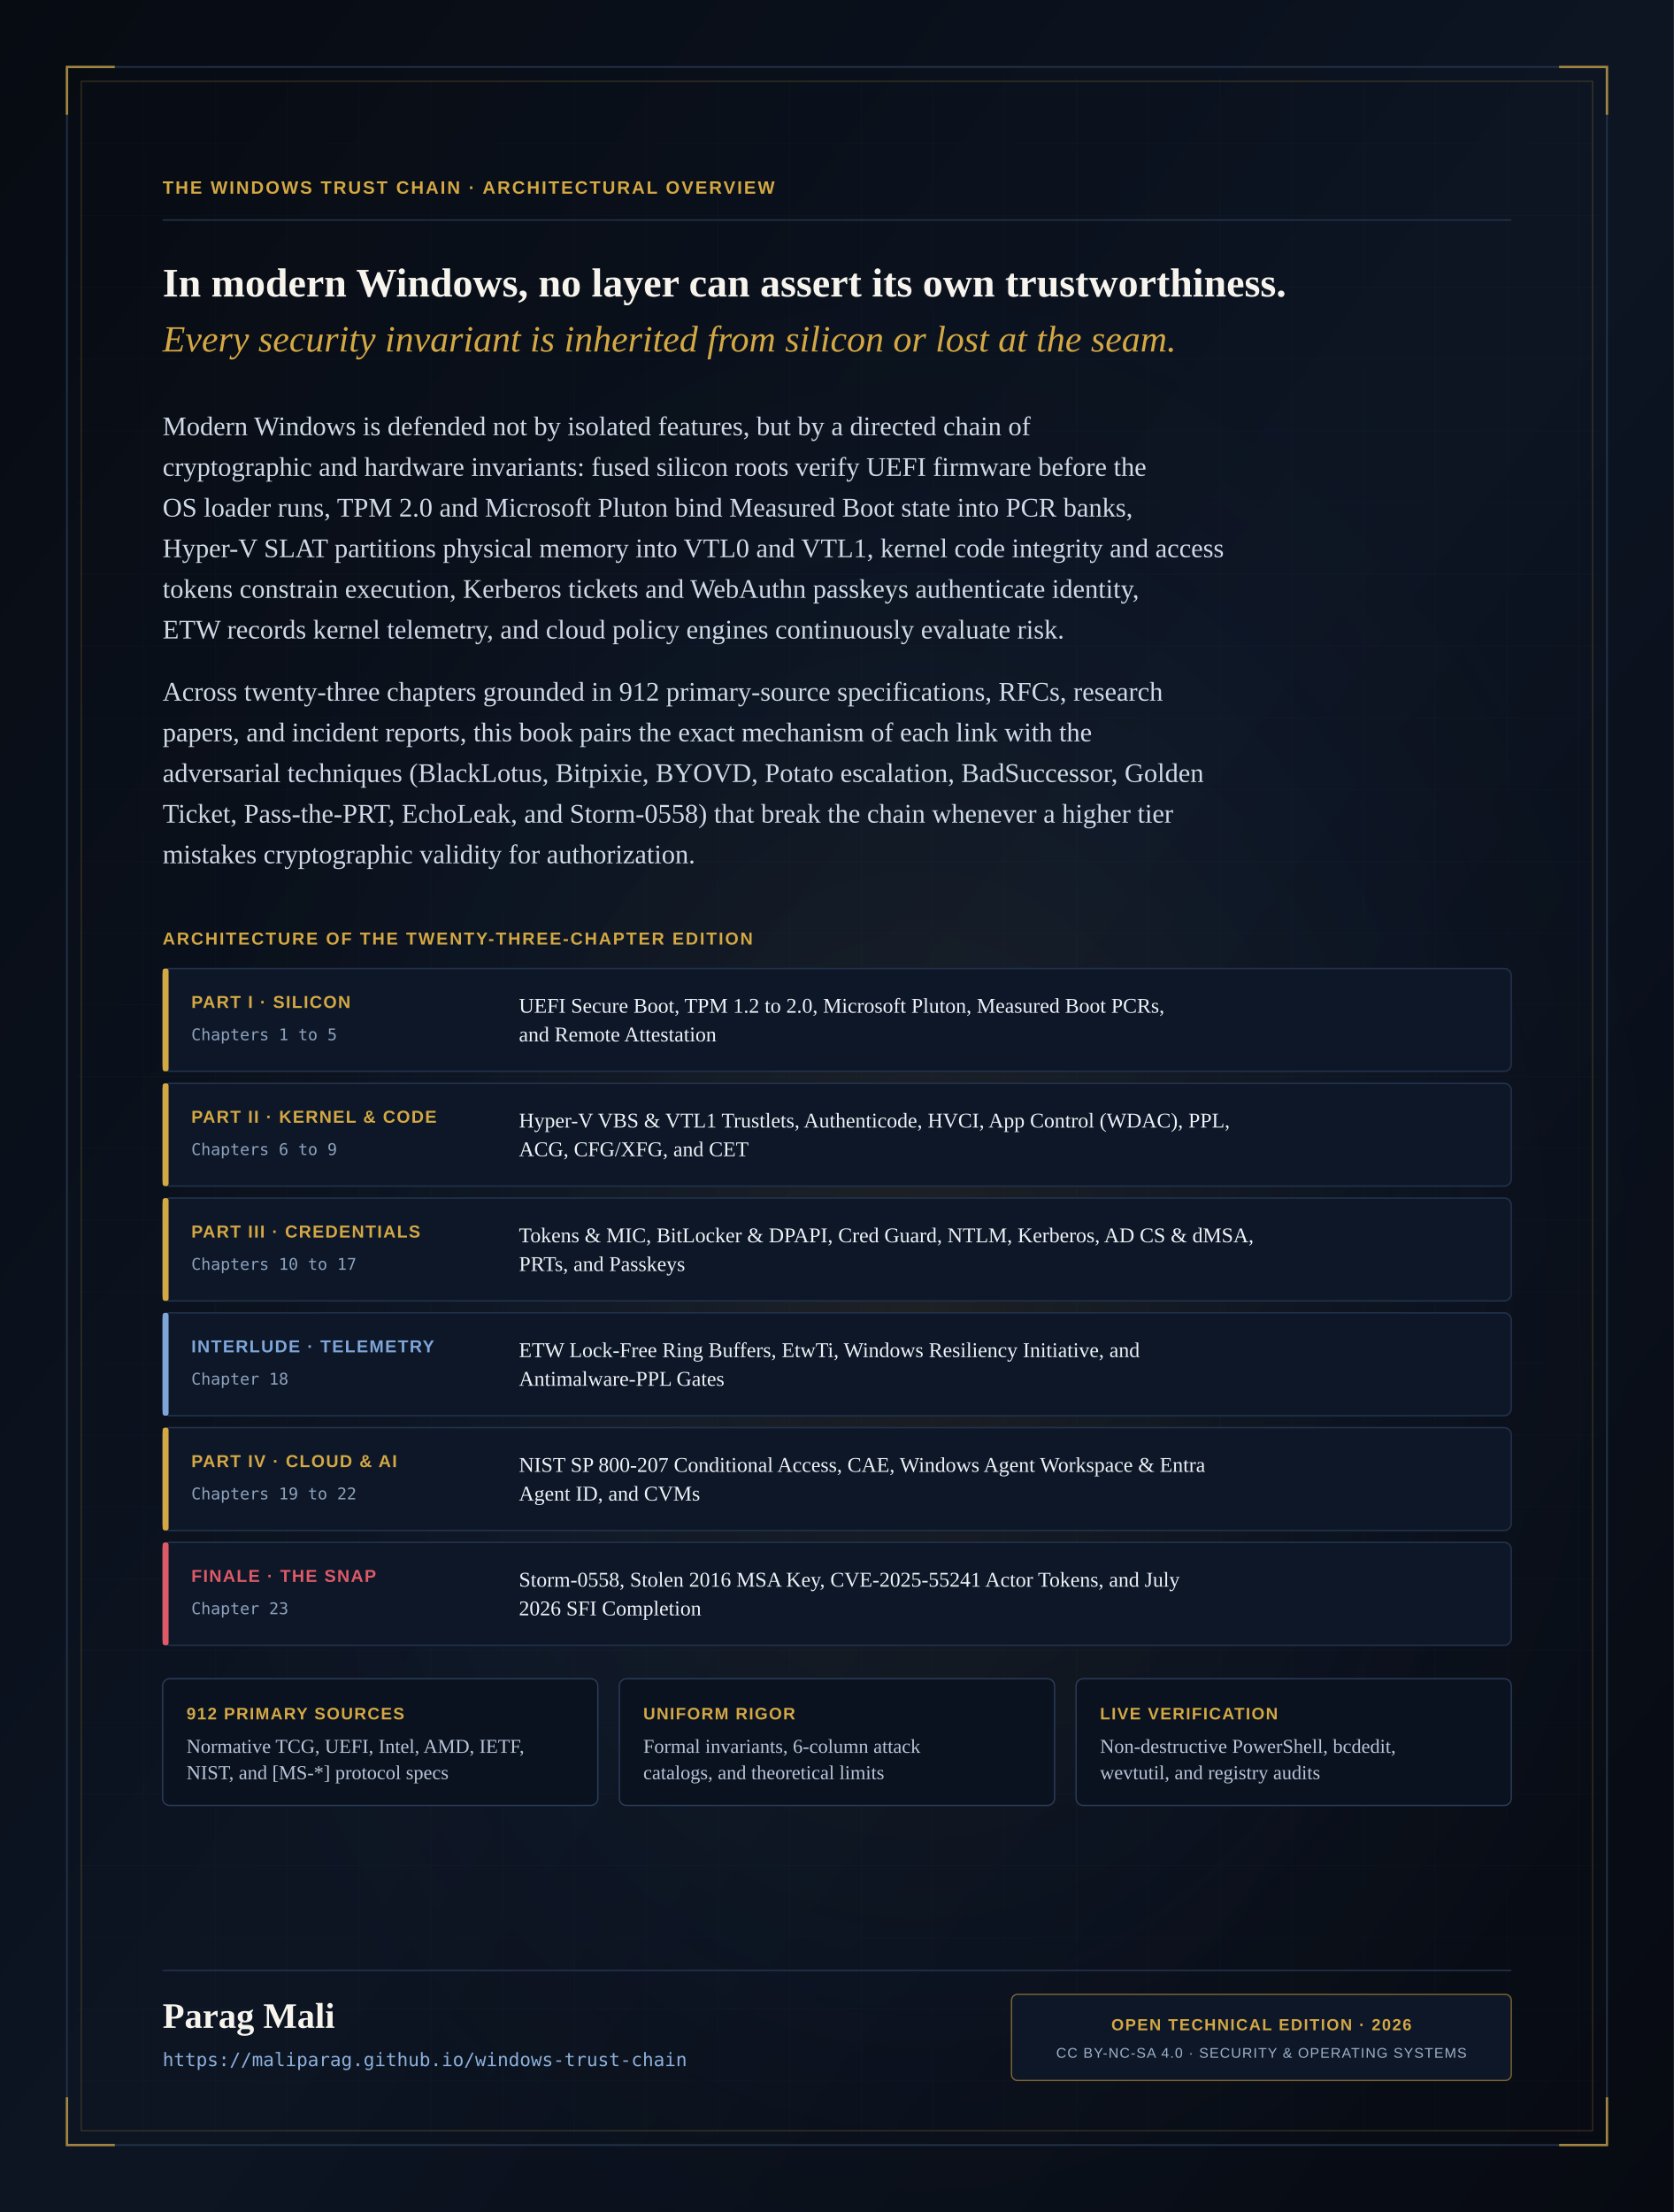
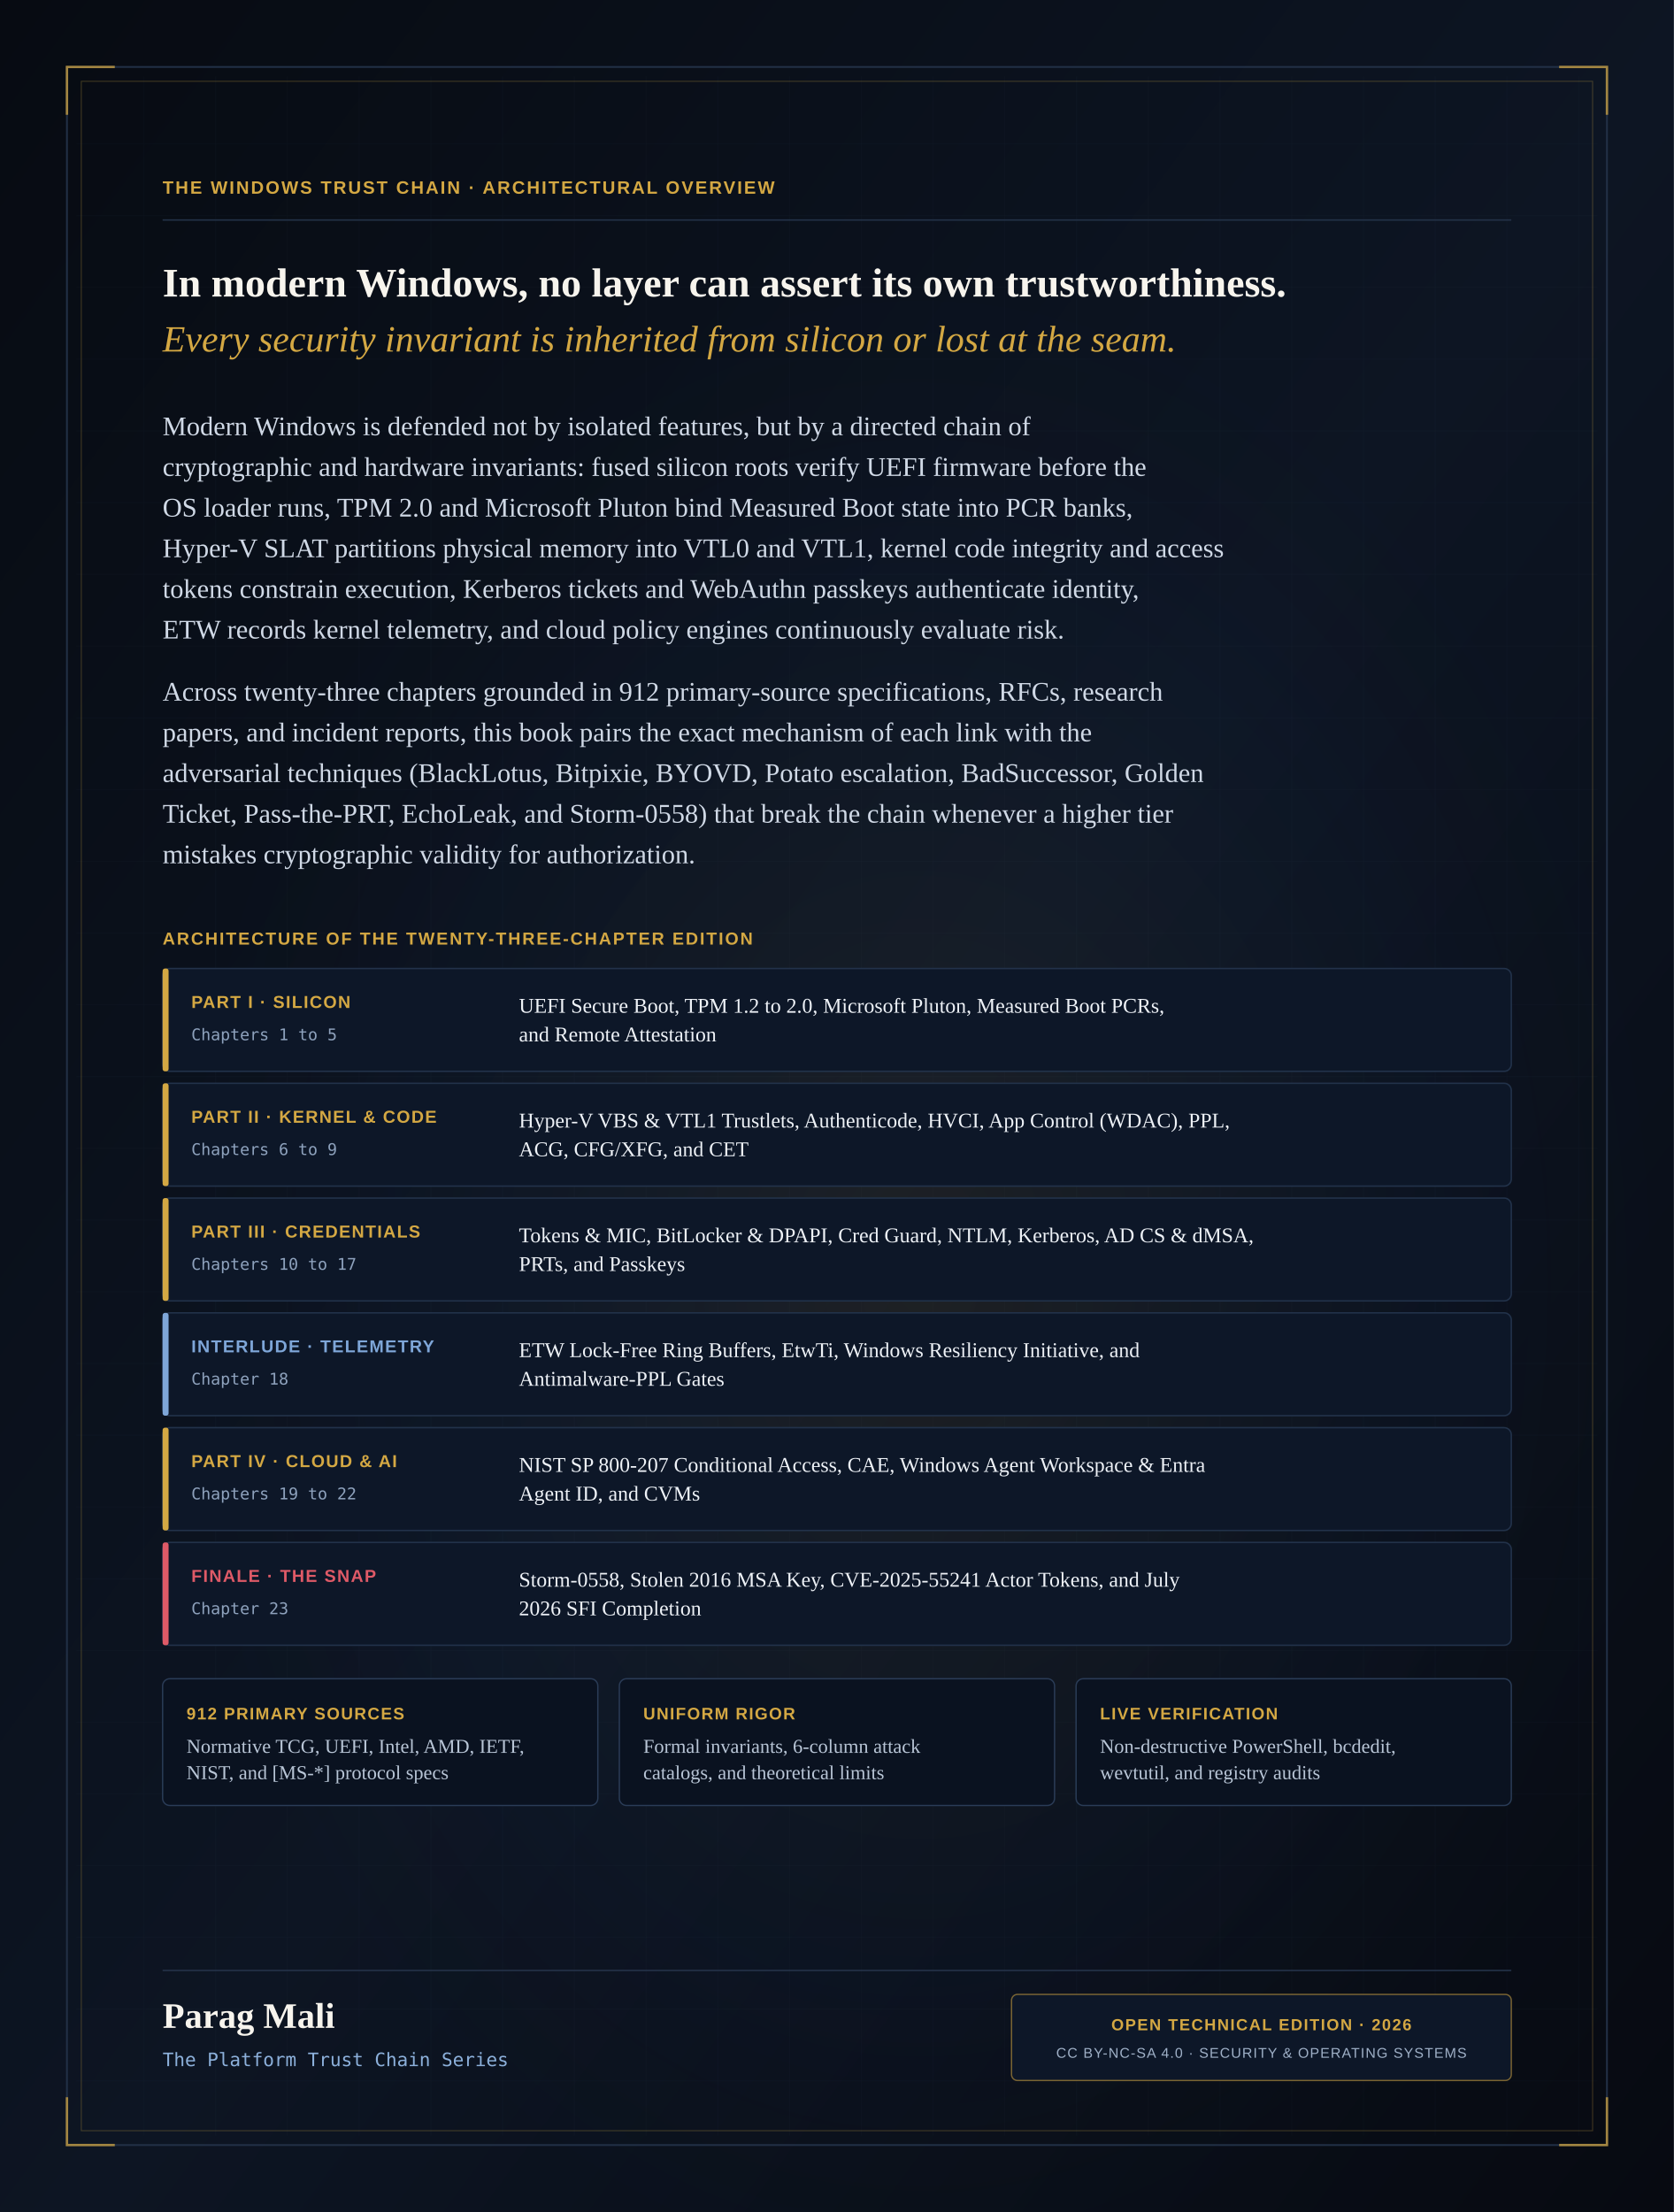
<svg xmlns="http://www.w3.org/2000/svg" viewBox="0 0 1400 1850" width="1400" height="1850">
  <defs>
    <linearGradient id="bgGrad" x1="0%" y1="0%" x2="100%" y2="100%">
      <stop offset="0%" stop-color="#070b12" />
      <stop offset="52%" stop-color="#0d1523" />
      <stop offset="100%" stop-color="#070a11" />
    </linearGradient>
    <radialGradient id="goldGlow" cx="55%" cy="58%" r="48%">
      <stop offset="0%" stop-color="#d4a843" stop-opacity="0.09" />
      <stop offset="65%" stop-color="#2b4c7e" stop-opacity="0.05" />
      <stop offset="100%" stop-color="#070b12" stop-opacity="0.0" />
    </radialGradient>
    <radialGradient id="snapGlow" cx="38%" cy="44%" r="22%">
      <stop offset="0%" stop-color="#d45763" stop-opacity="0.14" />
      <stop offset="100%" stop-color="#070b12" stop-opacity="0.0" />
    </radialGradient>
    <linearGradient id="goldRule" x1="0%" y1="0%" x2="100%" y2="0%">
      <stop offset="0%" stop-color="#d4a843" stop-opacity="0.95" />
      <stop offset="65%" stop-color="#d4a843" stop-opacity="0.35" />
      <stop offset="100%" stop-color="#d4a843" stop-opacity="0.0" />
    </linearGradient>
    <pattern id="archGrid" width="60" height="60" patternUnits="userSpaceOnUse">
      <path d="M 60 0 L 0 0 0 60" fill="none" stroke="#8fa8c8" stroke-width="0.6" stroke-opacity="0.045" />
    </pattern>
  </defs>
  <rect x="0" y="0" width="1400" height="1850" fill="url(#bgGrad)" />
  <rect x="0" y="0" width="1400" height="1850" fill="url(#goldGlow)" />
  <rect x="64" y="64" width="1272" height="1722" fill="url(#archGrid)" />
  <rect x="56" y="56" width="1288" height="1738" fill="none" stroke="#223046" stroke-width="1.5" />
  <rect x="68" y="68" width="1264" height="1714" fill="none" stroke="#d4a843" stroke-width="0.8" stroke-opacity="0.28" />
  <path d="M 56 96 L 56 56 L 96 56 M 1304 56 L 1344 56 L 1344 96 M 56 1754 L 56 1794 L 96 1794 M 1304 1794 L 1344 1794 L 1344 1754" fill="none" stroke="#d4a843" stroke-width="2.0" stroke-opacity="0.72" />
  <text x="136" y="162" font-family="-apple-system, BlinkMacSystemFont, &quot;Helvetica Neue&quot;, Arial, sans-serif" font-size="15" font-weight="600" letter-spacing="1.5px" fill="#d4a843" text-anchor="start">THE WINDOWS TRUST CHAIN  ·  ARCHITECTURAL OVERVIEW</text>
  <line x1="136" y1="184" x2="1264" y2="184" stroke="#233248" stroke-width="1.2" />
  <text x="136" y="248" font-family="Georgia, Baskerville, &quot;Times New Roman&quot;, serif" font-size="34" font-weight="700" fill="#f7f4ed" text-anchor="start">In modern Windows, no layer can assert its own trustworthiness.</text>
  <text x="136" y="294" font-family="Georgia, Baskerville, &quot;Times New Roman&quot;, serif" font-size="31" font-weight="400" font-style="italic" fill="#d4a843" text-anchor="start">Every security invariant is inherited from silicon or lost at the seam.</text>
  <text x="136" y="364" font-family="Georgia, Baskerville, &quot;Times New Roman&quot;, serif" font-size="22.5" font-weight="400" fill="#d0d9e6" text-anchor="start">Modern Windows is defended not by isolated features, but by a directed chain of</text>
  <text x="136" y="398" font-family="Georgia, Baskerville, &quot;Times New Roman&quot;, serif" font-size="22.5" font-weight="400" fill="#d0d9e6" text-anchor="start">cryptographic and hardware invariants: fused silicon roots verify UEFI firmware before the</text>
  <text x="136" y="432" font-family="Georgia, Baskerville, &quot;Times New Roman&quot;, serif" font-size="22.5" font-weight="400" fill="#d0d9e6" text-anchor="start">OS loader runs, TPM 2.0 and Microsoft Pluton bind Measured Boot state into PCR banks,</text>
  <text x="136" y="466" font-family="Georgia, Baskerville, &quot;Times New Roman&quot;, serif" font-size="22.5" font-weight="400" fill="#d0d9e6" text-anchor="start">Hyper-V SLAT partitions physical memory into VTL0 and VTL1, kernel code integrity and access</text>
  <text x="136" y="500" font-family="Georgia, Baskerville, &quot;Times New Roman&quot;, serif" font-size="22.5" font-weight="400" fill="#d0d9e6" text-anchor="start">tokens constrain execution, Kerberos tickets and WebAuthn passkeys authenticate identity,</text>
  <text x="136" y="534" font-family="Georgia, Baskerville, &quot;Times New Roman&quot;, serif" font-size="22.5" font-weight="400" fill="#d0d9e6" text-anchor="start">ETW records kernel telemetry, and cloud policy engines continuously evaluate risk.</text>
  <text x="136" y="586" font-family="Georgia, Baskerville, &quot;Times New Roman&quot;, serif" font-size="22.5" font-weight="400" fill="#d0d9e6" text-anchor="start">Across twenty-three chapters grounded in 912 primary-source specifications, RFCs, research</text>
  <text x="136" y="620" font-family="Georgia, Baskerville, &quot;Times New Roman&quot;, serif" font-size="22.5" font-weight="400" fill="#d0d9e6" text-anchor="start">papers, and incident reports, this book pairs the exact mechanism of each link with the</text>
  <text x="136" y="654" font-family="Georgia, Baskerville, &quot;Times New Roman&quot;, serif" font-size="22.5" font-weight="400" fill="#d0d9e6" text-anchor="start">adversarial techniques (BlackLotus, Bitpixie, BYOVD, Potato escalation, BadSuccessor, Golden</text>
  <text x="136" y="688" font-family="Georgia, Baskerville, &quot;Times New Roman&quot;, serif" font-size="22.5" font-weight="400" fill="#d0d9e6" text-anchor="start">Ticket, Pass-the-PRT, EchoLeak, and Storm-0558) that break the chain whenever a higher tier</text>
  <text x="136" y="722" font-family="Georgia, Baskerville, &quot;Times New Roman&quot;, serif" font-size="22.5" font-weight="400" fill="#d0d9e6" text-anchor="start">mistakes cryptographic validity for authorization.</text>
  <text x="136" y="790" font-family="-apple-system, BlinkMacSystemFont, &quot;Helvetica Neue&quot;, Arial, sans-serif" font-size="14.5" font-weight="700" letter-spacing="1.4px" fill="#d4a843" text-anchor="start">ARCHITECTURE OF THE TWENTY-THREE-CHAPTER EDITION</text>
  <rect x="136" y="810" width="1128" height="86" rx="6" fill="#0d1728" stroke="#22324a" stroke-width="1.2" />
  <rect x="136" y="810" width="5" height="86" rx="2" fill="#d4a843" />
  <text x="160" y="843" font-family="-apple-system, BlinkMacSystemFont, &quot;Helvetica Neue&quot;, Arial, sans-serif" font-size="14.5" font-weight="700" letter-spacing="1.0px" fill="#d4a843" text-anchor="start">PART I · SILICON</text>
  <text x="160" y="870" font-family="ui-monospace, &quot;SFMono-Regular&quot;, Menlo, Consolas, monospace" font-size="13.5" font-weight="400" fill="#8ea2bd" text-anchor="start">Chapters 1 to 5</text>
  <text x="434" y="847" font-family="Georgia, Baskerville, &quot;Times New Roman&quot;, serif" font-size="17.6" font-weight="400" fill="#eef2f7" text-anchor="start">UEFI Secure Boot, TPM 1.2 to 2.0, Microsoft Pluton, Measured Boot PCRs,</text>
  <text x="434" y="871" font-family="Georgia, Baskerville, &quot;Times New Roman&quot;, serif" font-size="17.6" font-weight="400" fill="#eef2f7" text-anchor="start">and Remote Attestation</text>
  <rect x="136" y="906" width="1128" height="86" rx="6" fill="#0d1728" stroke="#22324a" stroke-width="1.2" />
  <rect x="136" y="906" width="5" height="86" rx="2" fill="#d4a843" />
  <text x="160" y="939" font-family="-apple-system, BlinkMacSystemFont, &quot;Helvetica Neue&quot;, Arial, sans-serif" font-size="14.5" font-weight="700" letter-spacing="1.0px" fill="#d4a843" text-anchor="start">PART II · KERNEL &amp; CODE</text>
  <text x="160" y="966" font-family="ui-monospace, &quot;SFMono-Regular&quot;, Menlo, Consolas, monospace" font-size="13.5" font-weight="400" fill="#8ea2bd" text-anchor="start">Chapters 6 to 9</text>
  <text x="434" y="943" font-family="Georgia, Baskerville, &quot;Times New Roman&quot;, serif" font-size="17.6" font-weight="400" fill="#eef2f7" text-anchor="start">Hyper-V VBS &amp; VTL1 Trustlets, Authenticode, HVCI, App Control (WDAC), PPL,</text>
  <text x="434" y="967" font-family="Georgia, Baskerville, &quot;Times New Roman&quot;, serif" font-size="17.6" font-weight="400" fill="#eef2f7" text-anchor="start">ACG, CFG/XFG, and CET</text>
  <rect x="136" y="1002" width="1128" height="86" rx="6" fill="#0d1728" stroke="#22324a" stroke-width="1.2" />
  <rect x="136" y="1002" width="5" height="86" rx="2" fill="#d4a843" />
  <text x="160" y="1035" font-family="-apple-system, BlinkMacSystemFont, &quot;Helvetica Neue&quot;, Arial, sans-serif" font-size="14.5" font-weight="700" letter-spacing="1.0px" fill="#d4a843" text-anchor="start">PART III · CREDENTIALS</text>
  <text x="160" y="1062" font-family="ui-monospace, &quot;SFMono-Regular&quot;, Menlo, Consolas, monospace" font-size="13.5" font-weight="400" fill="#8ea2bd" text-anchor="start">Chapters 10 to 17</text>
  <text x="434" y="1039" font-family="Georgia, Baskerville, &quot;Times New Roman&quot;, serif" font-size="17.6" font-weight="400" fill="#eef2f7" text-anchor="start">Tokens &amp; MIC, BitLocker &amp; DPAPI, Cred Guard, NTLM, Kerberos, AD CS &amp; dMSA,</text>
  <text x="434" y="1063" font-family="Georgia, Baskerville, &quot;Times New Roman&quot;, serif" font-size="17.6" font-weight="400" fill="#eef2f7" text-anchor="start">PRTs, and Passkeys</text>
  <rect x="136" y="1098" width="1128" height="86" rx="6" fill="#0d1728" stroke="#22324a" stroke-width="1.2" />
  <rect x="136" y="1098" width="5" height="86" rx="2" fill="#7ea6d8" />
  <text x="160" y="1131" font-family="-apple-system, BlinkMacSystemFont, &quot;Helvetica Neue&quot;, Arial, sans-serif" font-size="14.5" font-weight="700" letter-spacing="1.0px" fill="#7ea6d8" text-anchor="start">INTERLUDE · TELEMETRY</text>
  <text x="160" y="1158" font-family="ui-monospace, &quot;SFMono-Regular&quot;, Menlo, Consolas, monospace" font-size="13.5" font-weight="400" fill="#8ea2bd" text-anchor="start">Chapter 18</text>
  <text x="434" y="1135" font-family="Georgia, Baskerville, &quot;Times New Roman&quot;, serif" font-size="17.6" font-weight="400" fill="#eef2f7" text-anchor="start">ETW Lock-Free Ring Buffers, EtwTi, Windows Resiliency Initiative, and</text>
  <text x="434" y="1159" font-family="Georgia, Baskerville, &quot;Times New Roman&quot;, serif" font-size="17.6" font-weight="400" fill="#eef2f7" text-anchor="start">Antimalware-PPL Gates</text>
  <rect x="136" y="1194" width="1128" height="86" rx="6" fill="#0d1728" stroke="#22324a" stroke-width="1.2" />
  <rect x="136" y="1194" width="5" height="86" rx="2" fill="#d4a843" />
  <text x="160" y="1227" font-family="-apple-system, BlinkMacSystemFont, &quot;Helvetica Neue&quot;, Arial, sans-serif" font-size="14.5" font-weight="700" letter-spacing="1.0px" fill="#d4a843" text-anchor="start">PART IV · CLOUD &amp; AI</text>
  <text x="160" y="1254" font-family="ui-monospace, &quot;SFMono-Regular&quot;, Menlo, Consolas, monospace" font-size="13.5" font-weight="400" fill="#8ea2bd" text-anchor="start">Chapters 19 to 22</text>
  <text x="434" y="1231" font-family="Georgia, Baskerville, &quot;Times New Roman&quot;, serif" font-size="17.6" font-weight="400" fill="#eef2f7" text-anchor="start">NIST SP 800-207 Conditional Access, CAE, Windows Agent Workspace &amp; Entra</text>
  <text x="434" y="1255" font-family="Georgia, Baskerville, &quot;Times New Roman&quot;, serif" font-size="17.6" font-weight="400" fill="#eef2f7" text-anchor="start">Agent ID, and CVMs</text>
  <rect x="136" y="1290" width="1128" height="86" rx="6" fill="#0d1728" stroke="#22324a" stroke-width="1.2" />
  <rect x="136" y="1290" width="5" height="86" rx="2" fill="#df5a67" />
  <text x="160" y="1323" font-family="-apple-system, BlinkMacSystemFont, &quot;Helvetica Neue&quot;, Arial, sans-serif" font-size="14.5" font-weight="700" letter-spacing="1.0px" fill="#df5a67" text-anchor="start">FINALE · THE SNAP</text>
  <text x="160" y="1350" font-family="ui-monospace, &quot;SFMono-Regular&quot;, Menlo, Consolas, monospace" font-size="13.5" font-weight="400" fill="#8ea2bd" text-anchor="start">Chapter 23</text>
  <text x="434" y="1327" font-family="Georgia, Baskerville, &quot;Times New Roman&quot;, serif" font-size="17.6" font-weight="400" fill="#eef2f7" text-anchor="start">Storm-0558, Stolen 2016 MSA Key, CVE-2025-55241 Actor Tokens, and July</text>
  <text x="434" y="1351" font-family="Georgia, Baskerville, &quot;Times New Roman&quot;, serif" font-size="17.6" font-weight="400" fill="#eef2f7" text-anchor="start">2026 SFI Completion</text>
  <rect x="136.0" y="1404" width="364.0" height="106" rx="6" fill="#0a1220" stroke="#2a3c57" stroke-width="1.1" />
  <text x="156.0" y="1438" font-family="-apple-system, BlinkMacSystemFont, &quot;Helvetica Neue&quot;, Arial, sans-serif" font-size="14" font-weight="700" letter-spacing="1.0px" fill="#d4a843" text-anchor="start">912 PRIMARY SOURCES</text>
  <text x="156.0" y="1466" font-family="Georgia, Baskerville, &quot;Times New Roman&quot;, serif" font-size="16.5" font-weight="400" fill="#b8c5d6" text-anchor="start">Normative TCG, UEFI, Intel, AMD, IETF,</text>
  <text x="156.0" y="1488" font-family="Georgia, Baskerville, &quot;Times New Roman&quot;, serif" font-size="16.5" font-weight="400" fill="#b8c5d6" text-anchor="start">NIST, and [MS-*] protocol specs</text>
  <rect x="518.0" y="1404" width="364.0" height="106" rx="6" fill="#0a1220" stroke="#2a3c57" stroke-width="1.1" />
  <text x="538.0" y="1438" font-family="-apple-system, BlinkMacSystemFont, &quot;Helvetica Neue&quot;, Arial, sans-serif" font-size="14" font-weight="700" letter-spacing="1.0px" fill="#d4a843" text-anchor="start">UNIFORM RIGOR</text>
  <text x="538.0" y="1466" font-family="Georgia, Baskerville, &quot;Times New Roman&quot;, serif" font-size="16.5" font-weight="400" fill="#b8c5d6" text-anchor="start">Formal invariants, 6-column attack</text>
  <text x="538.0" y="1488" font-family="Georgia, Baskerville, &quot;Times New Roman&quot;, serif" font-size="16.5" font-weight="400" fill="#b8c5d6" text-anchor="start">catalogs, and theoretical limits</text>
  <rect x="900.0" y="1404" width="364.0" height="106" rx="6" fill="#0a1220" stroke="#2a3c57" stroke-width="1.1" />
  <text x="920.0" y="1438" font-family="-apple-system, BlinkMacSystemFont, &quot;Helvetica Neue&quot;, Arial, sans-serif" font-size="14" font-weight="700" letter-spacing="1.0px" fill="#d4a843" text-anchor="start">LIVE VERIFICATION</text>
  <text x="920.0" y="1466" font-family="Georgia, Baskerville, &quot;Times New Roman&quot;, serif" font-size="16.5" font-weight="400" fill="#b8c5d6" text-anchor="start">Non-destructive PowerShell, bcdedit,</text>
  <text x="920.0" y="1488" font-family="Georgia, Baskerville, &quot;Times New Roman&quot;, serif" font-size="16.5" font-weight="400" fill="#b8c5d6" text-anchor="start">wevtutil, and registry audits</text>
  <line x1="136" y1="1648" x2="1264" y2="1648" stroke="#233248" stroke-width="1.2" />
  <text x="136" y="1696" font-family="Georgia, Baskerville, &quot;Times New Roman&quot;, serif" font-size="30" font-weight="700" fill="#f7f4ed" text-anchor="start">Parag Mali</text>
-   <text x="136" y="1728" font-family="ui-monospace, &quot;SFMono-Regular&quot;, Menlo, Consolas, monospace" font-size="15.5" font-weight="400" fill="#8cb0db" text-anchor="start">https://maliparag.github.io/windows-trust-chain</text>
+   <text x="136" y="1728" font-family="ui-monospace, &quot;SFMono-Regular&quot;, Menlo, Consolas, monospace" font-size="15.5" font-weight="400" fill="#8cb0db" text-anchor="start">The Platform Trust Chain Series</text>
  <rect x="846" y="1668" width="418" height="72" rx="5" fill="#0d1728" stroke="#d4a843" stroke-width="1.1" stroke-opacity="0.55" />
  <text x="1055.0" y="1698" font-family="-apple-system, BlinkMacSystemFont, &quot;Helvetica Neue&quot;, Arial, sans-serif" font-size="13.5" font-weight="700" letter-spacing="1.1px" fill="#d4a843" text-anchor="middle">OPEN TECHNICAL EDITION  ·  2026</text>
  <text x="1055.0" y="1721" font-family="-apple-system, BlinkMacSystemFont, &quot;Helvetica Neue&quot;, Arial, sans-serif" font-size="11.8" font-weight="500" letter-spacing="0.8px" fill="#9fb0c7" text-anchor="middle">CC BY-NC-SA 4.0  ·  SECURITY &amp; OPERATING SYSTEMS</text>
</svg>
